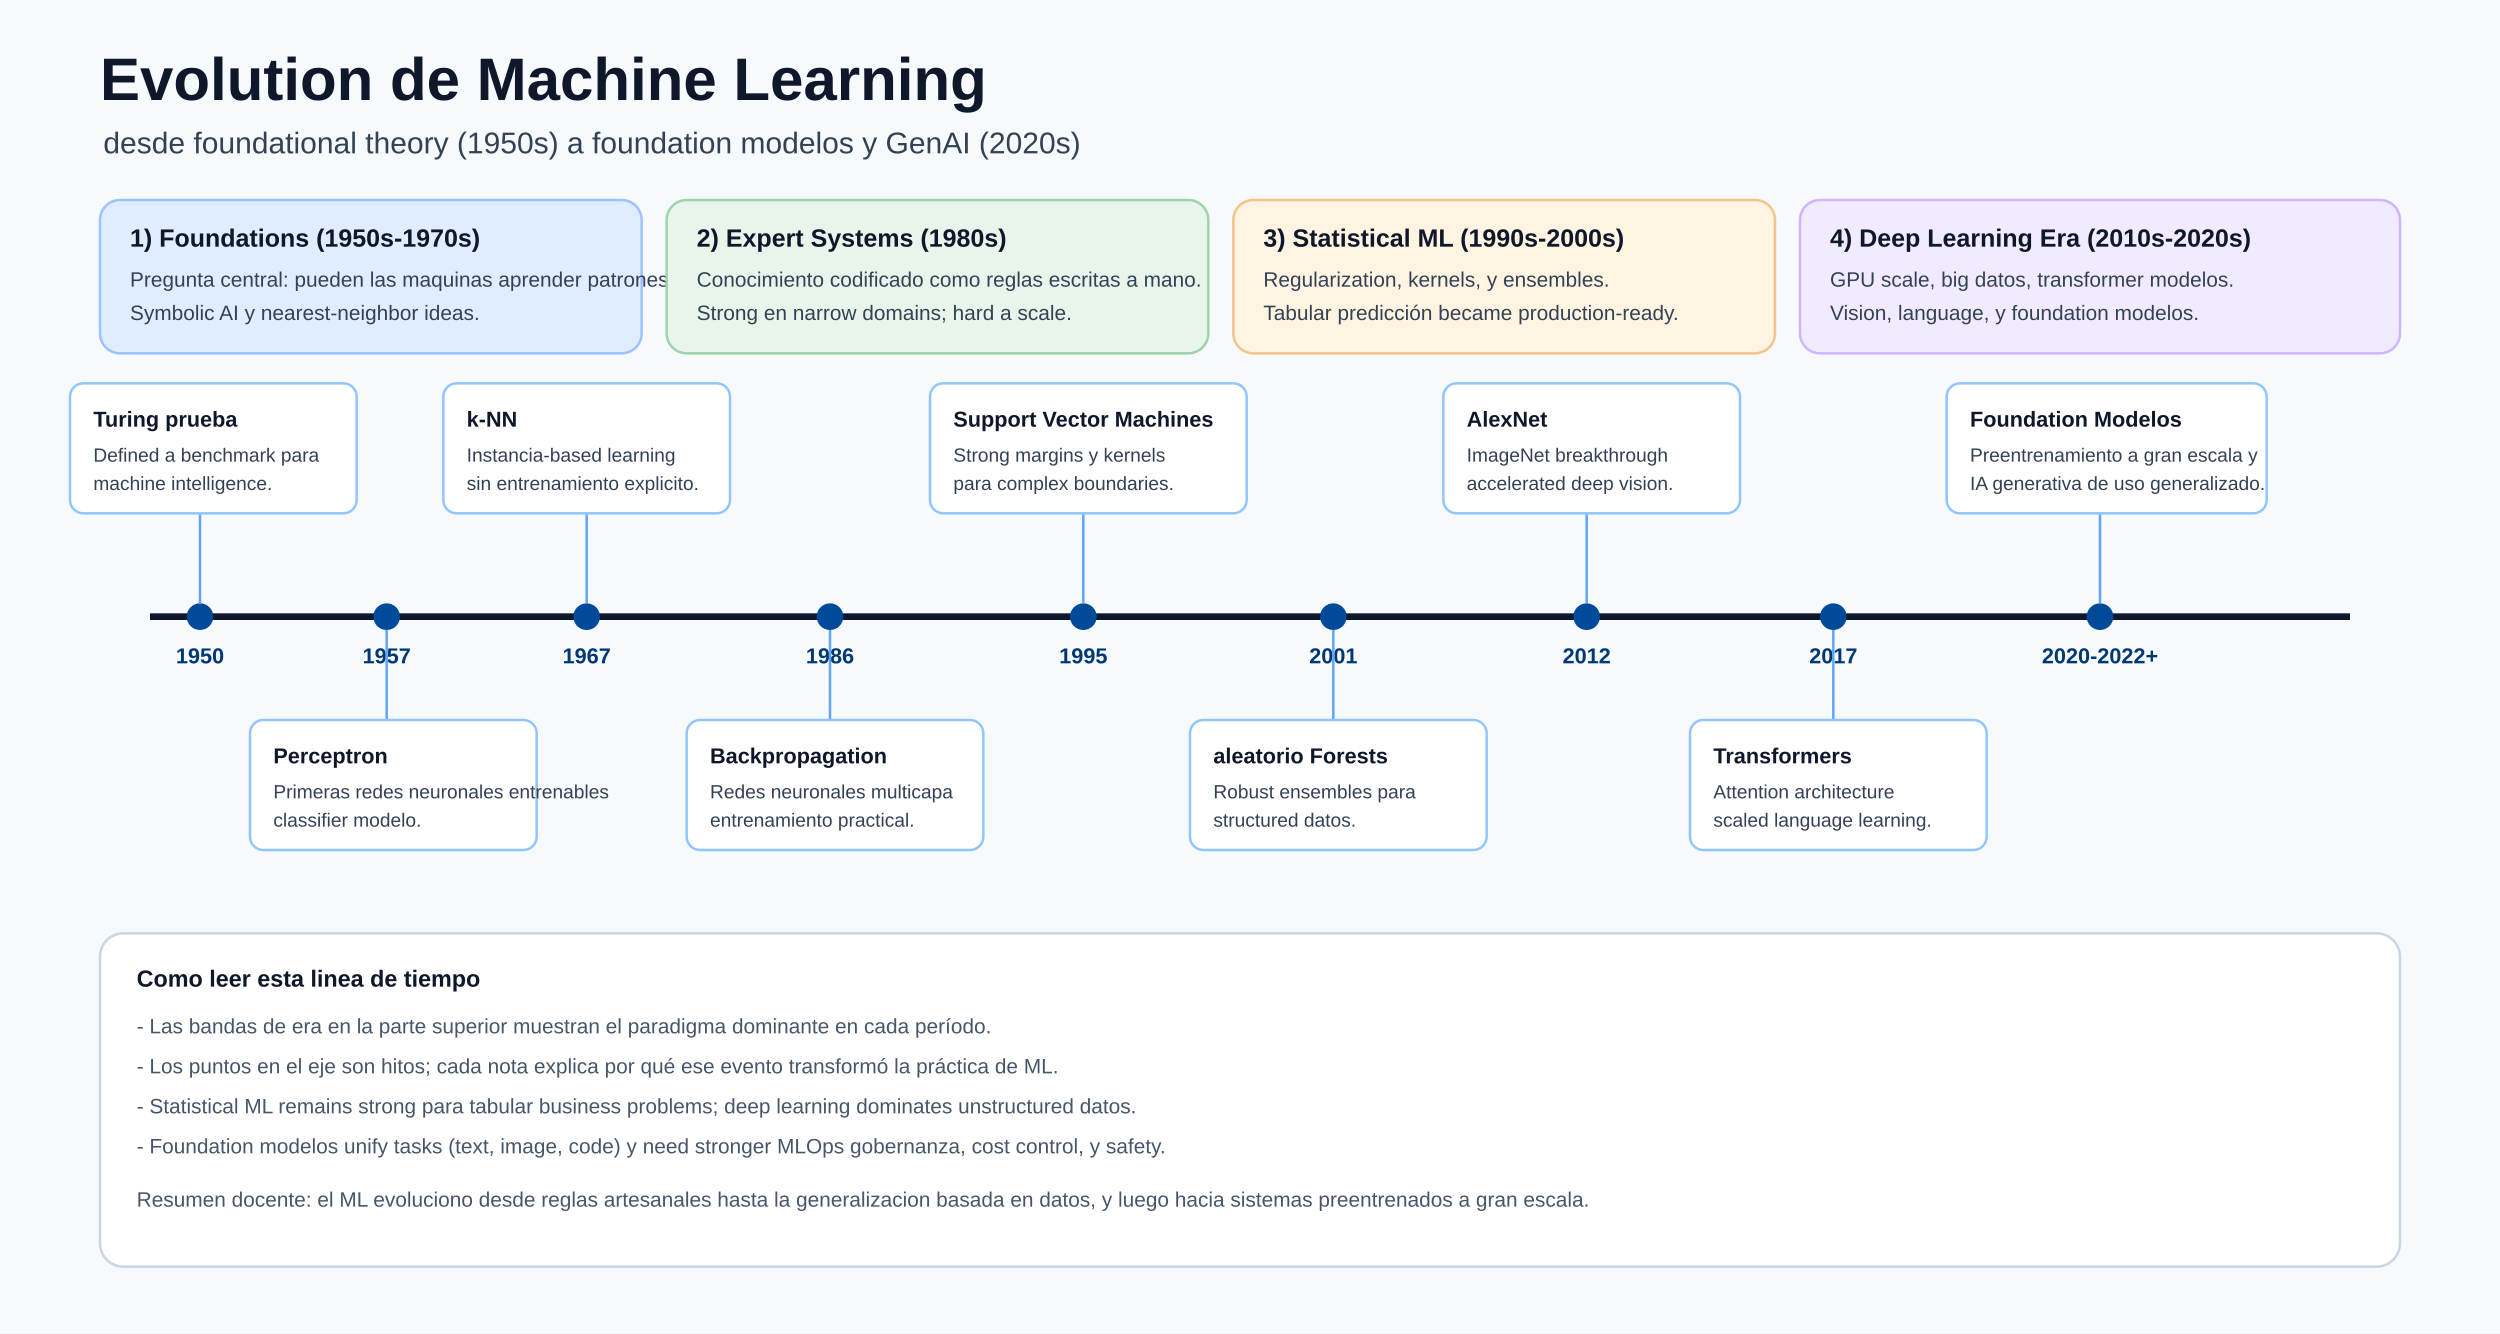
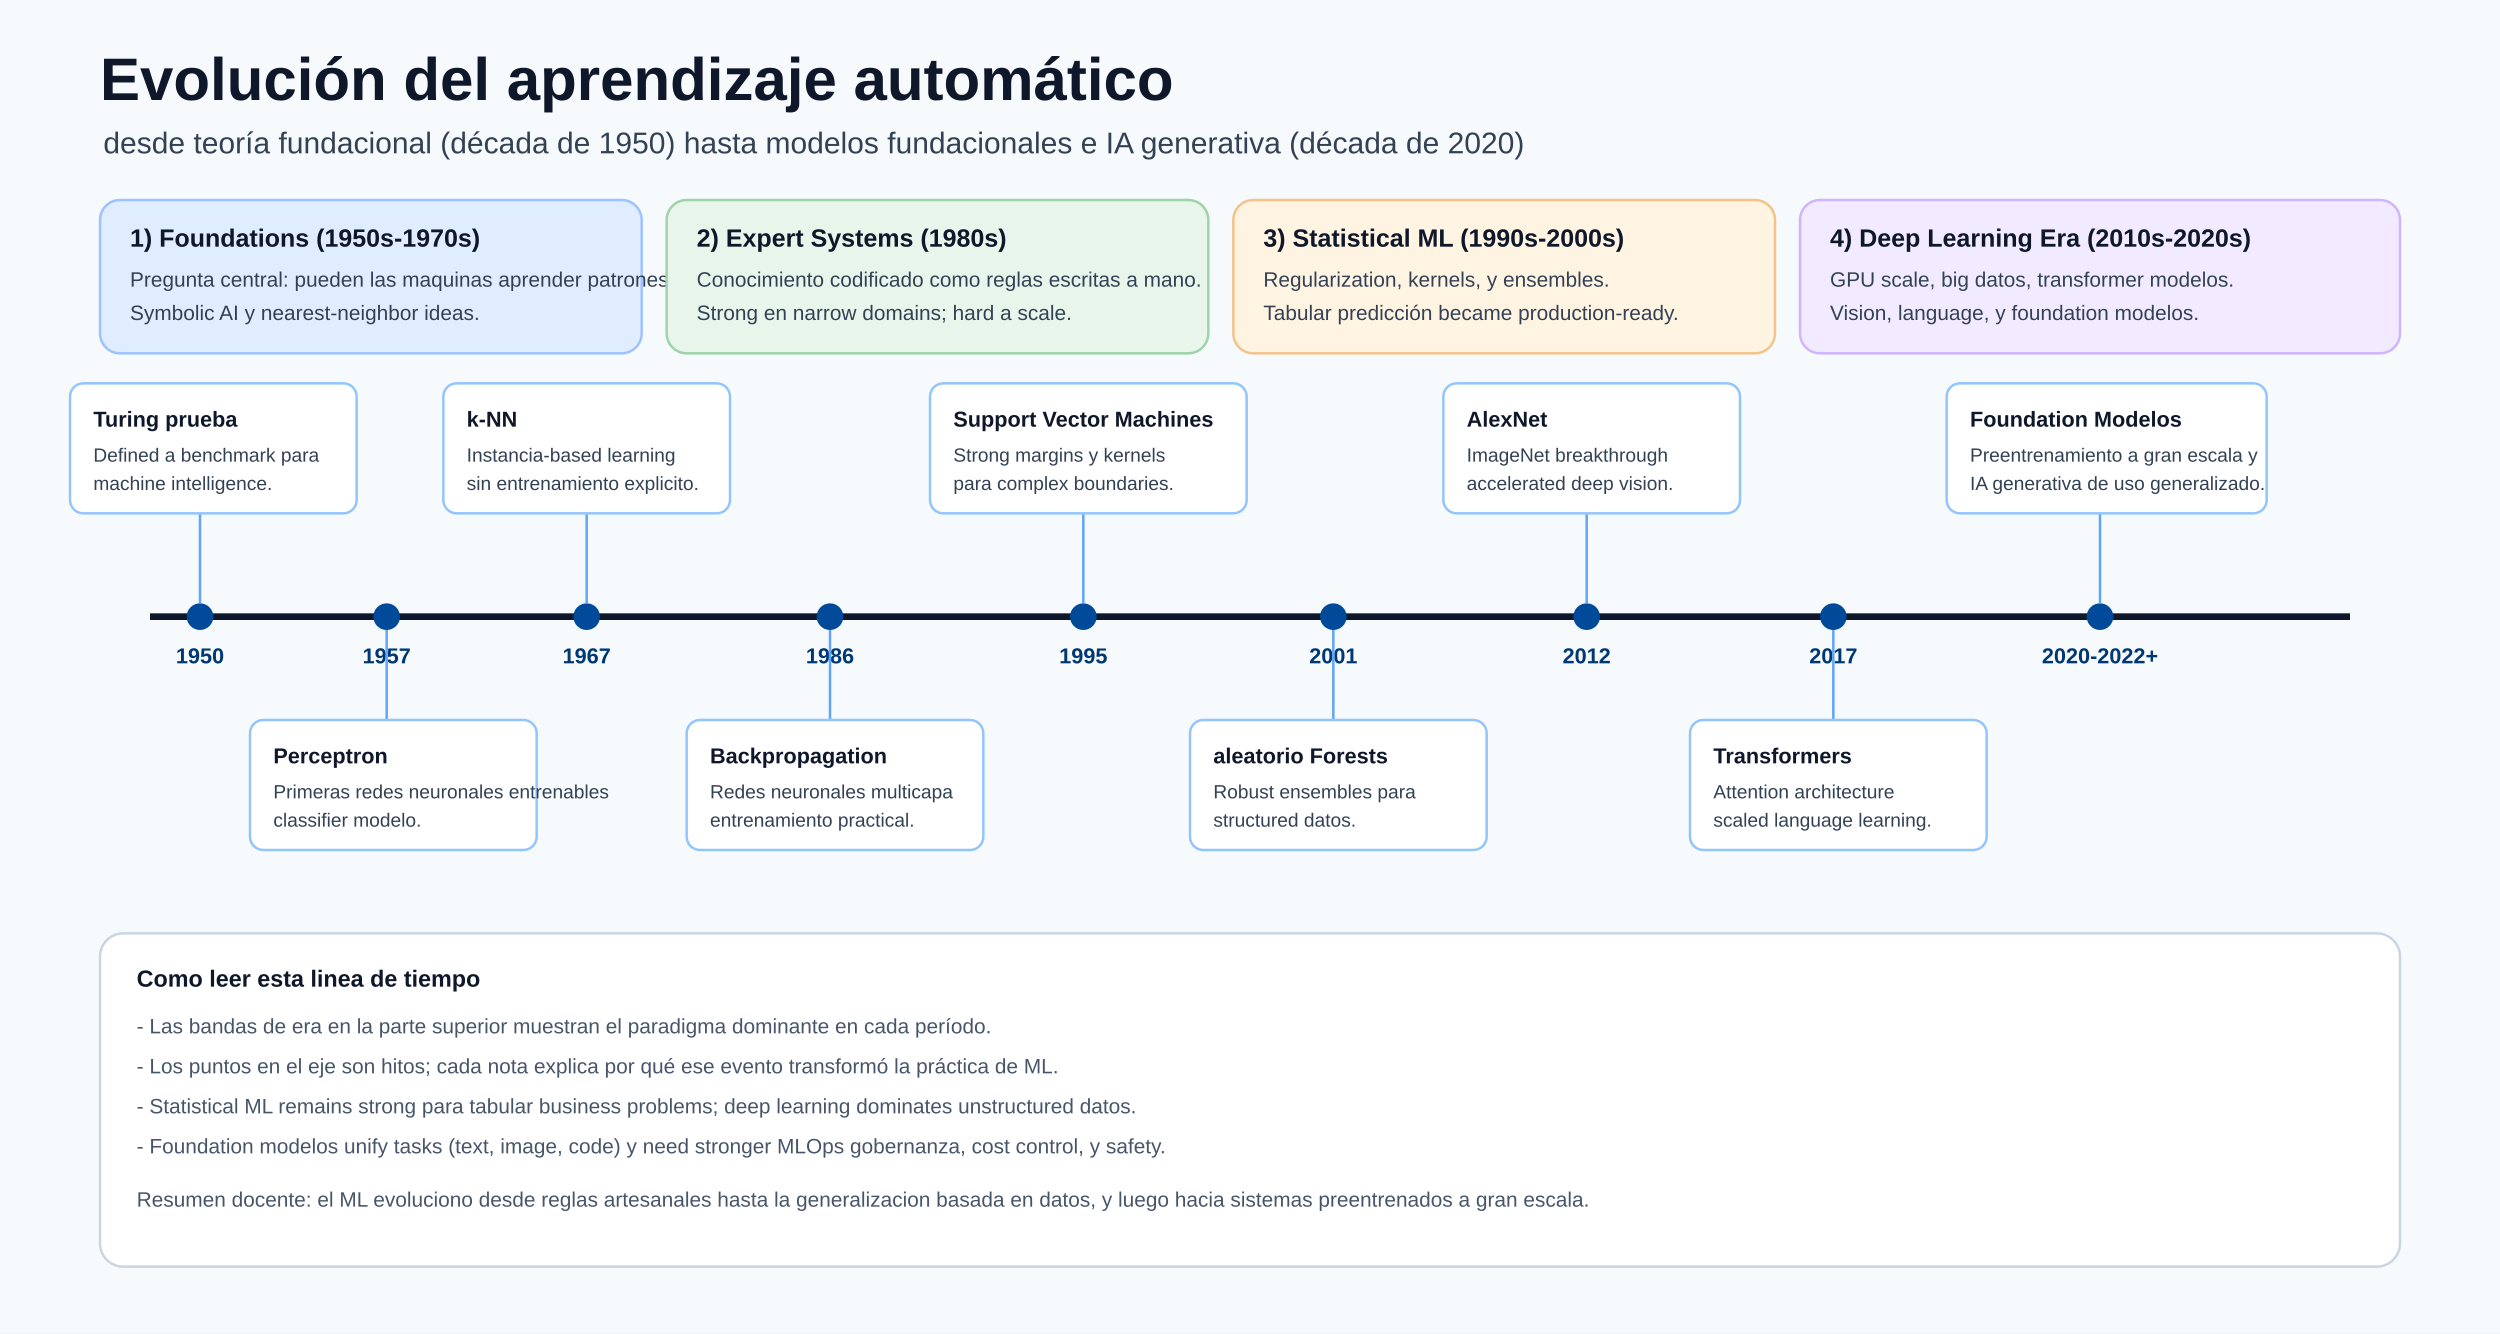
<svg xmlns="http://www.w3.org/2000/svg" width="1500" height="800" viewBox="0 0 1500 800" role="img" aria-labelledby="title desc">
  <defs>
    <style>
      .bg { fill: #f7fafc; }
      .panel { fill: #ffffff; stroke: #cbd5e1; stroke-width: 1.5; }
      .title { fill: #0f172a; font-family: Segoe UI, Arial, sans-serif; font-size: 36px; font-weight: 700; }
      .subtitle { fill: #334155; font-family: Segoe UI, Arial, sans-serif; font-size: 18px; }
      .axis { stroke: #0f172a; stroke-width: 4; }
      .era-a { fill: #e0ecff; stroke: #9ec2ff; stroke-width: 1.5; }
      .era-b { fill: #e7f5ea; stroke: #9fd3aa; stroke-width: 1.5; }
      .era-c { fill: #fff3e2; stroke: #f4c38a; stroke-width: 1.5; }
      .era-d { fill: #f2eaff; stroke: #cfb5ff; stroke-width: 1.5; }
      .era-title { fill: #0f172a; font-family: Segoe UI, Arial, sans-serif; font-size: 15px; font-weight: 700; }
      .era-copy { fill: #334155; font-family: Segoe UI, Arial, sans-serif; font-size: 12.5px; }
      .dot { fill: #004a99; }
      .year { fill: #003874; font-family: Segoe UI, Arial, sans-serif; font-size: 13px; font-weight: 700; text-anchor: middle; }
      .callout { fill: #ffffff; stroke: #93c5fd; stroke-width: 1.5; }
      .callout-title { fill: #0f172a; font-family: Segoe UI, Arial, sans-serif; font-size: 13px; font-weight: 700; }
      .callout-copy { fill: #334155; font-family: Segoe UI, Arial, sans-serif; font-size: 11.5px; }
      .line { stroke: #60a5fa; stroke-width: 1.5; }
      .legend { fill: #0f172a; font-family: Segoe UI, Arial, sans-serif; font-size: 14px; font-weight: 700; }
      .small { fill: #475569; font-family: Segoe UI, Arial, sans-serif; font-size: 12.5px; }
    </style>
  </defs>
  <rect class="bg" x="0" y="0" width="1500" height="800" />
-   <text class="title" x="60" y="60">Evolution de Machine Learning</text>
-   <text class="subtitle" x="62" y="92">desde foundational theory (1950s) a foundation modelos y GenAI (2020s)</text>
+   <text class="title" x="60" y="60">Evolución del aprendizaje automático</text>
+   <text class="subtitle" x="62" y="92">desde teoría fundacional (década de 1950) hasta modelos fundacionales e IA generativa (década de 2020)</text>
  <rect class="era-a" x="60" y="120" width="325" height="92" rx="12" />
  <text class="era-title" x="78" y="148">1) Foundations (1950s-1970s)</text>
  <text class="era-copy" x="78" y="172">Pregunta central: pueden las maquinas aprender patrones?</text>
  <text class="era-copy" x="78" y="192">Symbolic AI y nearest-neighbor ideas.</text>
  <rect class="era-b" x="400" y="120" width="325" height="92" rx="12" />
  <text class="era-title" x="418" y="148">2) Expert Systems (1980s)</text>
  <text class="era-copy" x="418" y="172">Conocimiento codificado como reglas escritas a mano.</text>
  <text class="era-copy" x="418" y="192">Strong en narrow domains; hard a scale.</text>
  <rect class="era-c" x="740" y="120" width="325" height="92" rx="12" />
  <text class="era-title" x="758" y="148">3) Statistical ML (1990s-2000s)</text>
  <text class="era-copy" x="758" y="172">Regularization, kernels, y ensembles.</text>
  <text class="era-copy" x="758" y="192">Tabular predicción became production-ready.</text>
  <rect class="era-d" x="1080" y="120" width="360" height="92" rx="12" />
  <text class="era-title" x="1098" y="148">4) Deep Learning Era (2010s-2020s)</text>
  <text class="era-copy" x="1098" y="172">GPU scale, big datos, transformer modelos.</text>
  <text class="era-copy" x="1098" y="192">Vision, language, y foundation modelos.</text>
  <line class="axis" x1="90" y1="370" x2="1410" y2="370" />
  <circle class="dot" cx="120" cy="370" r="8" />
  <text class="year" x="120" y="398">1950</text>
  <line class="line" x1="120" y1="362" x2="120" y2="308" />
  <rect class="callout" x="42" y="230" width="172" height="78" rx="8" />
  <text class="callout-title" x="56" y="256">Turing prueba</text>
  <text class="callout-copy" x="56" y="277">Defined a benchmark para</text>
  <text class="callout-copy" x="56" y="294">machine intelligence.</text>
  <circle class="dot" cx="232" cy="370" r="8" />
  <text class="year" x="232" y="398">1957</text>
  <line class="line" x1="232" y1="378" x2="232" y2="432" />
  <rect class="callout" x="150" y="432" width="172" height="78" rx="8" />
  <text class="callout-title" x="164" y="458">Perceptron</text>
  <text class="callout-copy" x="164" y="479">Primeras redes neuronales entrenables</text>
  <text class="callout-copy" x="164" y="496">classifier modelo.</text>
  <circle class="dot" cx="352" cy="370" r="8" />
  <text class="year" x="352" y="398">1967</text>
  <line class="line" x1="352" y1="362" x2="352" y2="308" />
  <rect class="callout" x="266" y="230" width="172" height="78" rx="8" />
  <text class="callout-title" x="280" y="256">k-NN</text>
  <text class="callout-copy" x="280" y="277">Instancia-based learning</text>
  <text class="callout-copy" x="280" y="294">sin entrenamiento explicito.</text>
  <circle class="dot" cx="498" cy="370" r="8" />
  <text class="year" x="498" y="398">1986</text>
  <line class="line" x1="498" y1="378" x2="498" y2="432" />
  <rect class="callout" x="412" y="432" width="178" height="78" rx="8" />
  <text class="callout-title" x="426" y="458">Backpropagation</text>
  <text class="callout-copy" x="426" y="479">Redes neuronales multicapa</text>
  <text class="callout-copy" x="426" y="496">entrenamiento practical.</text>
  <circle class="dot" cx="650" cy="370" r="8" />
  <text class="year" x="650" y="398">1995</text>
  <line class="line" x1="650" y1="362" x2="650" y2="308" />
  <rect class="callout" x="558" y="230" width="190" height="78" rx="8" />
  <text class="callout-title" x="572" y="256">Support Vector Machines</text>
  <text class="callout-copy" x="572" y="277">Strong margins y kernels</text>
  <text class="callout-copy" x="572" y="294">para complex boundaries.</text>
  <circle class="dot" cx="800" cy="370" r="8" />
  <text class="year" x="800" y="398">2001</text>
  <line class="line" x1="800" y1="378" x2="800" y2="432" />
  <rect class="callout" x="714" y="432" width="178" height="78" rx="8" />
  <text class="callout-title" x="728" y="458">aleatorio Forests</text>
  <text class="callout-copy" x="728" y="479">Robust ensembles para</text>
  <text class="callout-copy" x="728" y="496">structured datos.</text>
  <circle class="dot" cx="952" cy="370" r="8" />
  <text class="year" x="952" y="398">2012</text>
  <line class="line" x1="952" y1="362" x2="952" y2="308" />
  <rect class="callout" x="866" y="230" width="178" height="78" rx="8" />
  <text class="callout-title" x="880" y="256">AlexNet</text>
  <text class="callout-copy" x="880" y="277">ImageNet breakthrough</text>
  <text class="callout-copy" x="880" y="294">accelerated deep vision.</text>
  <circle class="dot" cx="1100" cy="370" r="8" />
  <text class="year" x="1100" y="398">2017</text>
  <line class="line" x1="1100" y1="378" x2="1100" y2="432" />
  <rect class="callout" x="1014" y="432" width="178" height="78" rx="8" />
  <text class="callout-title" x="1028" y="458">Transformers</text>
  <text class="callout-copy" x="1028" y="479">Attention architecture</text>
  <text class="callout-copy" x="1028" y="496">scaled language learning.</text>
  <circle class="dot" cx="1260" cy="370" r="8" />
  <text class="year" x="1260" y="398">2020-2022+</text>
  <line class="line" x1="1260" y1="362" x2="1260" y2="308" />
  <rect class="callout" x="1168" y="230" width="192" height="78" rx="8" />
  <text class="callout-title" x="1182" y="256">Foundation Modelos</text>
  <text class="callout-copy" x="1182" y="277">Preentrenamiento a gran escala y</text>
  <text class="callout-copy" x="1182" y="294">IA generativa de uso generalizado.</text>
  <rect class="panel" x="60" y="560" width="1380" height="200" rx="14" />
  <text class="legend" x="82" y="592">Como leer esta linea de tiempo</text>
  <text class="small" x="82" y="620">- Las bandas de era en la parte superior muestran el paradigma dominante en cada período.</text>
  <text class="small" x="82" y="644">- Los puntos en el eje son hitos; cada nota explica por qué ese evento transformó la práctica de ML.</text>
  <text class="small" x="82" y="668">- Statistical ML remains strong para tabular business problems; deep learning dominates unstructured datos.</text>
  <text class="small" x="82" y="692">- Foundation modelos unify tasks (text, image, code) y need stronger MLOps gobernanza, cost control, y safety.</text>
  <text class="small" x="82" y="724">Resumen docente: el ML evoluciono desde reglas artesanales hasta la generalizacion basada en datos, y luego hacia sistemas preentrenados a gran escala.</text>
</svg>
